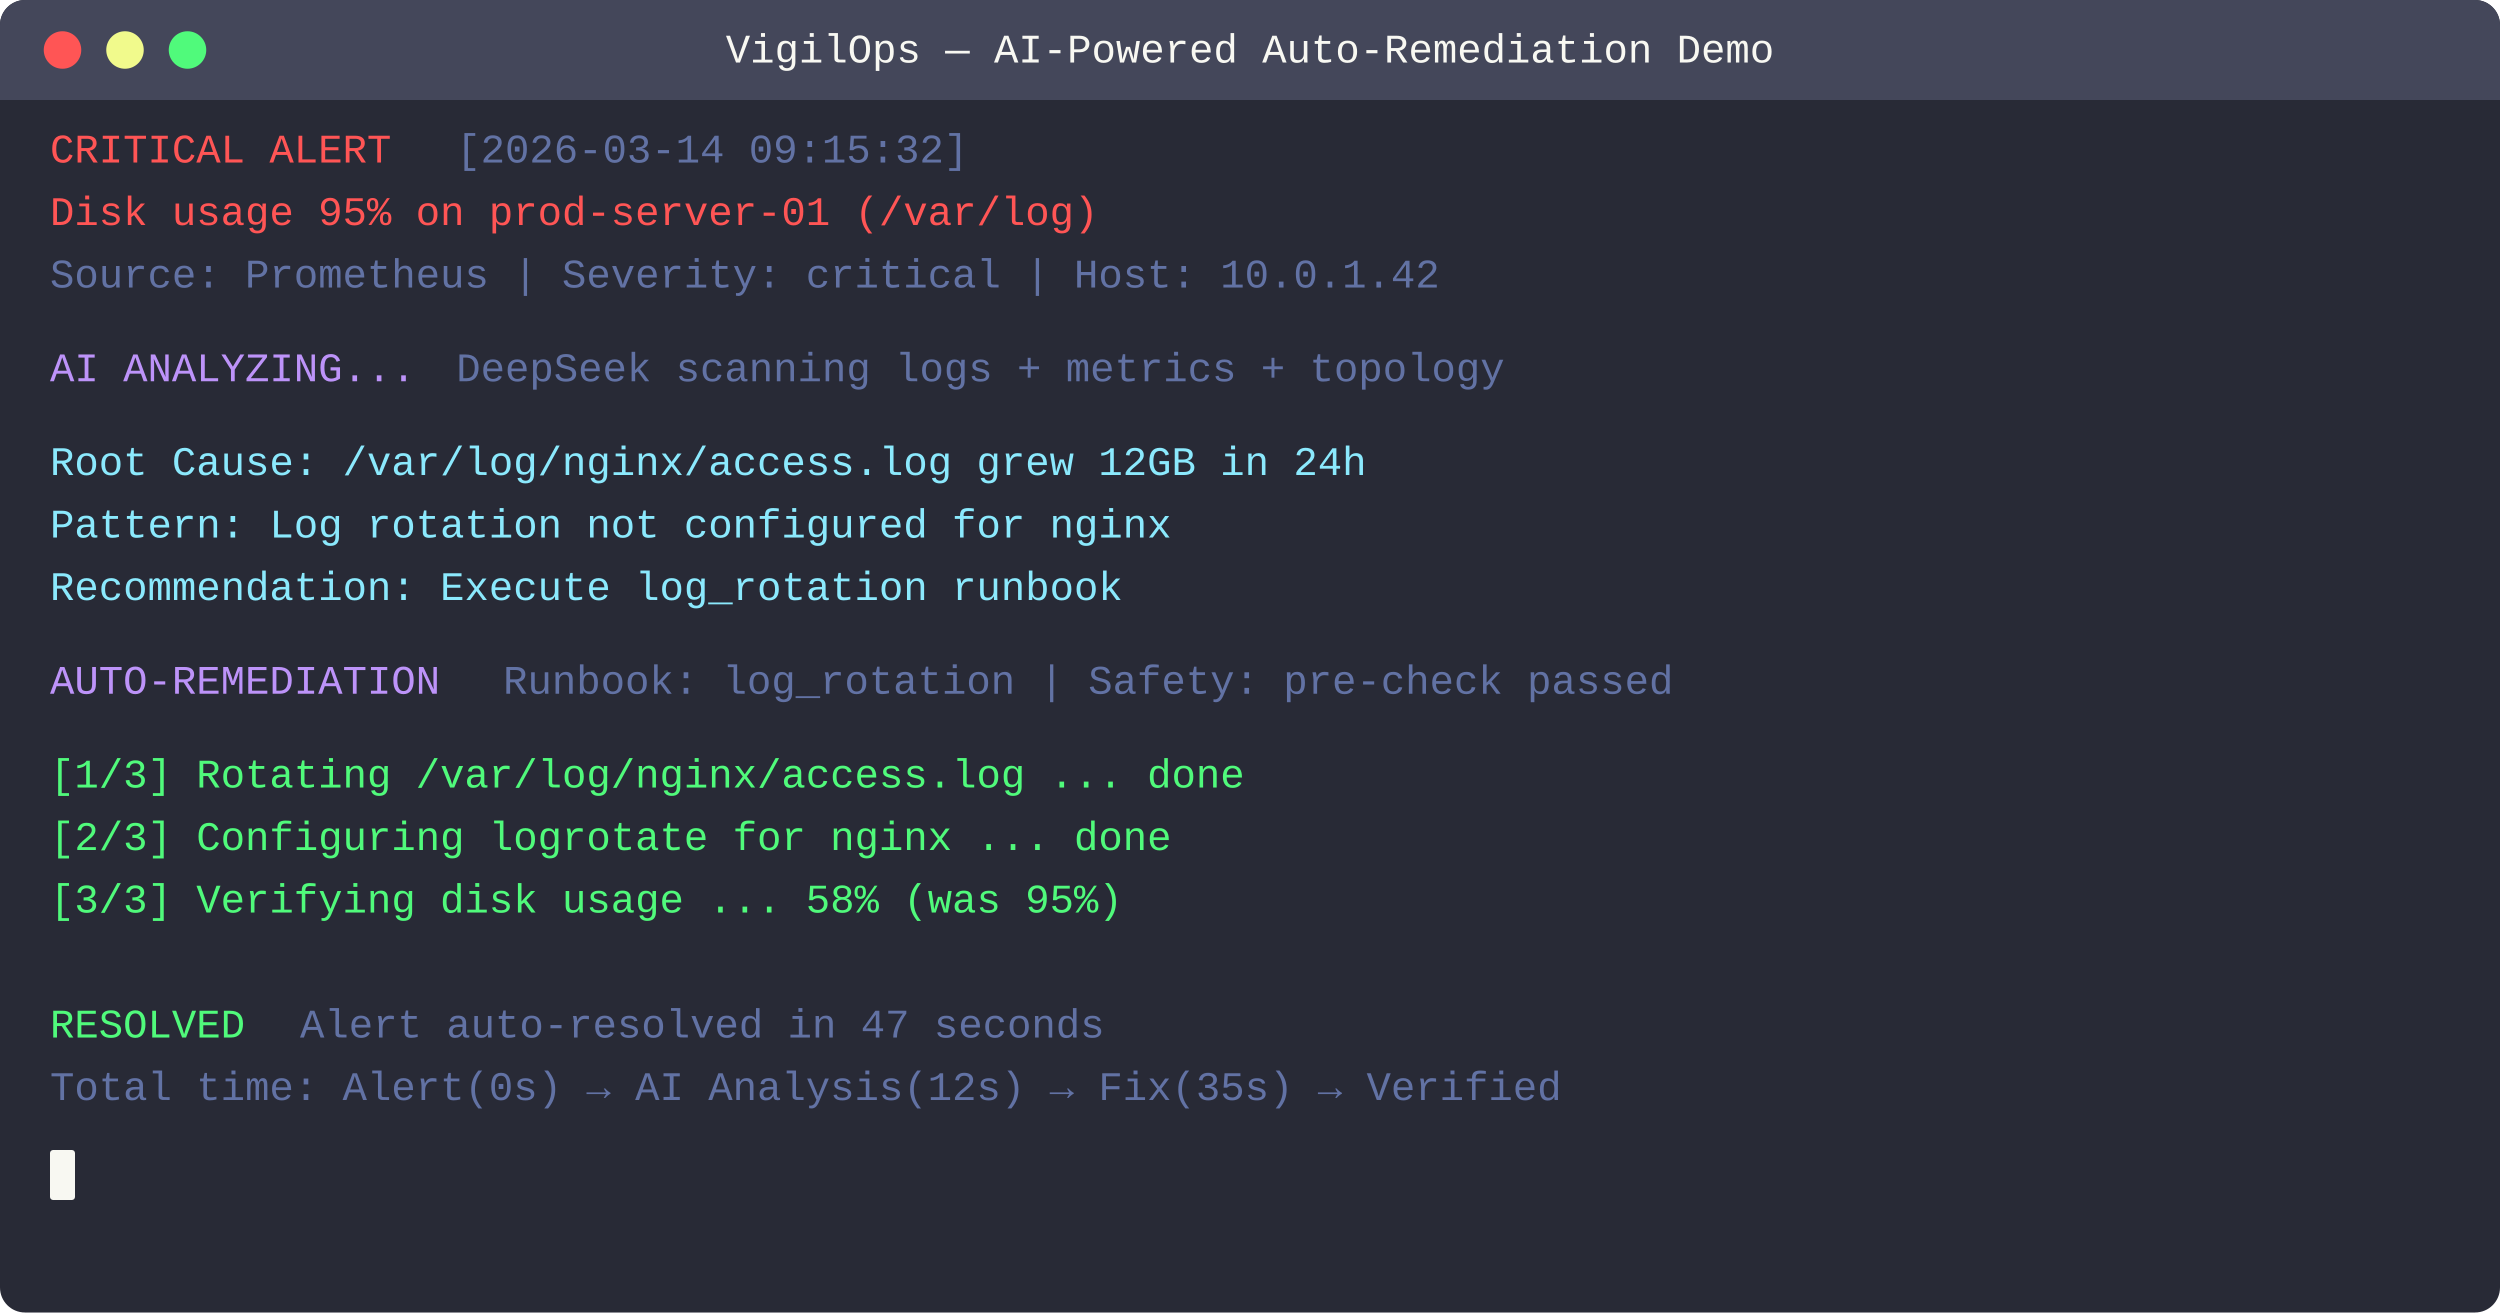
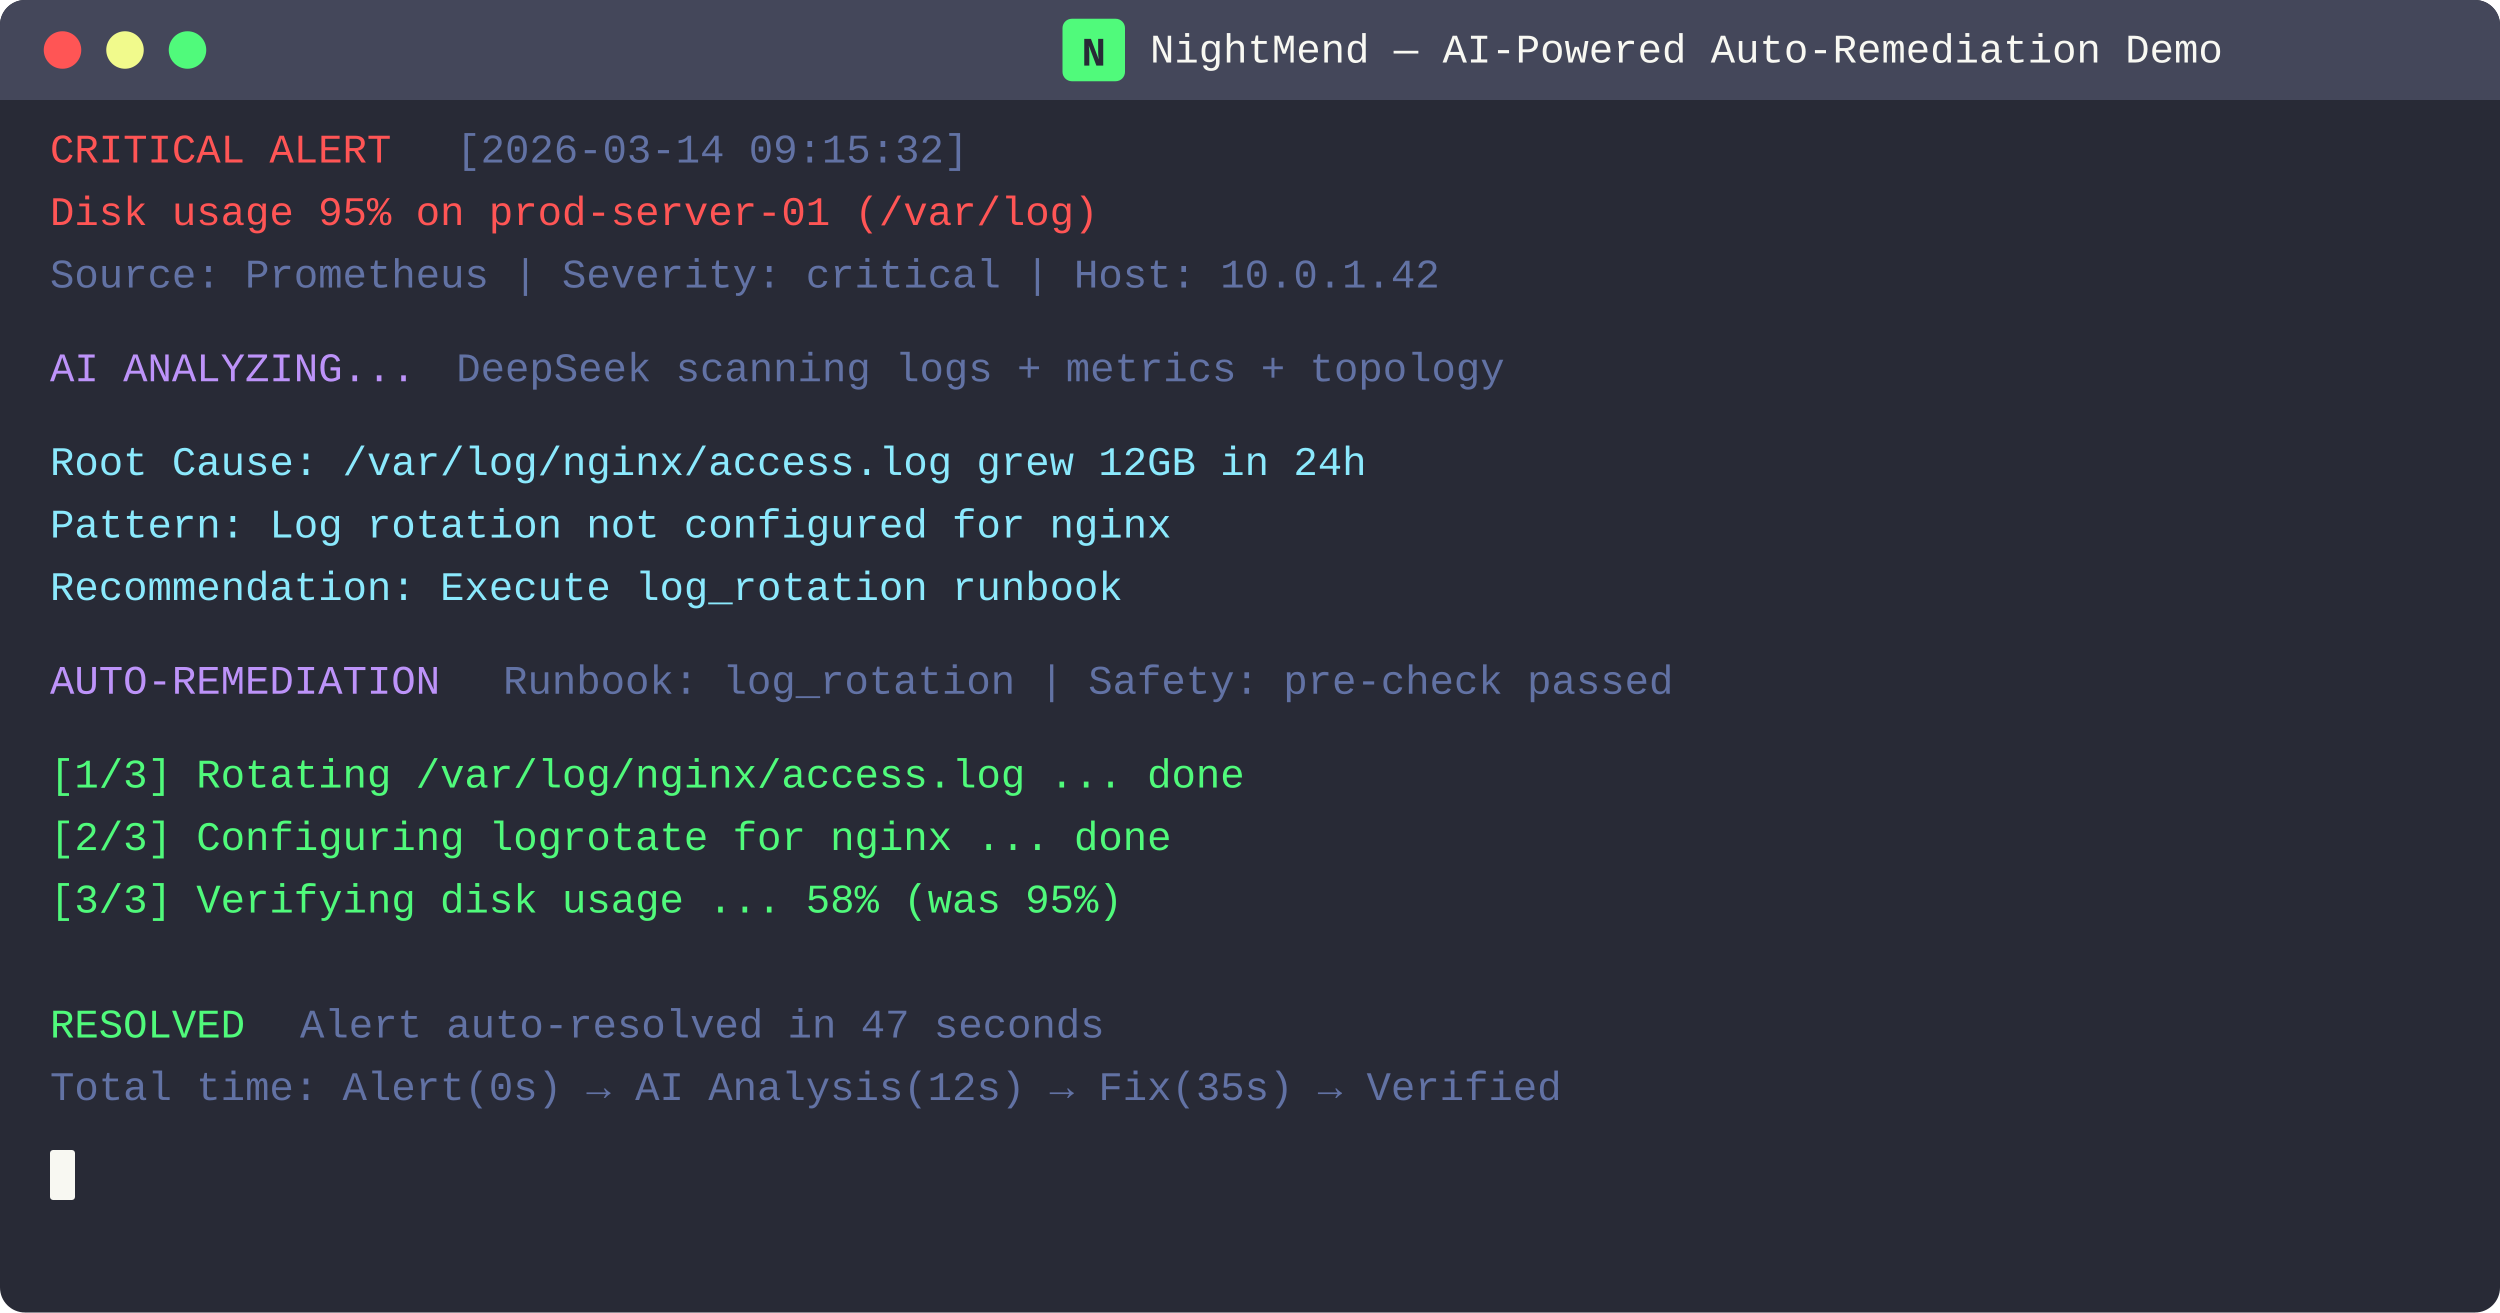
<svg xmlns="http://www.w3.org/2000/svg" viewBox="0 0 800 420">
  <style>
    @keyframes typing { from { width: 0 } to { width: 100% } }
    @keyframes fadeIn { from { opacity: 0 } to { opacity: 1 } }
    @keyframes blink { 0%,100% { opacity: 1 } 50% { opacity: 0 } }
    .terminal { font-family: 'Menlo', 'Monaco', 'Courier New', monospace; font-size: 13px; }
    .prompt { fill: #50fa7b; }
    .command { fill: #f8f8f2; }
    .alert { fill: #ff5555; }
    .ai { fill: #8be9fd; }
    .fix { fill: #50fa7b; }
    .info { fill: #bd93f9; }
    .dim { fill: #6272a4; }
    .line1 { animation: fadeIn 0.3s 0.5s both; }
    .line2 { animation: fadeIn 0.3s 1.5s both; }
    .line3 { animation: fadeIn 0.3s 2.0s both; }
    .line4 { animation: fadeIn 0.3s 2.5s both; }
    .line5 { animation: fadeIn 0.3s 3.5s both; }
    .line6 { animation: fadeIn 0.3s 4.0s both; }
    .line7 { animation: fadeIn 0.3s 4.5s both; }
    .line8 { animation: fadeIn 0.3s 5.5s both; }
    .line9 { animation: fadeIn 0.3s 6.0s both; }
    .line10 { animation: fadeIn 0.3s 6.5s both; }
    .line11 { animation: fadeIn 0.3s 7.0s both; }
    .line12 { animation: fadeIn 0.3s 8.0s both; }
    .line13 { animation: fadeIn 0.3s 8.5s both; }
    .cursor { animation: blink 1s step-end infinite; fill: #f8f8f2; }
  </style>
  <rect width="800" height="420" rx="8" fill="#282a36" />
  <rect width="800" height="32" rx="8" fill="#44475a" />
  <rect y="24" width="800" height="8" fill="#44475a" />
  <circle cx="20" cy="16" r="6" fill="#ff5555" />
  <circle cx="40" cy="16" r="6" fill="#f1fa8c" />
  <circle cx="60" cy="16" r="6" fill="#50fa7b" />
-   <text x="400" y="20" text-anchor="middle" fill="#f8f8f2" class="terminal" font-size="12">VigilOps — AI-Powered Auto-Remediation Demo</text>
+   <g transform="translate(340, 6)">
+     <rect width="20" height="20" rx="3" fill="#50fa7b" />
+     <text x="10" y="15" text-anchor="middle" fill="#282a36" class="terminal" font-size="13" font-weight="900">N</text>
+   </g>
+   <text x="368" y="20" fill="#f8f8f2" class="terminal" font-size="12">NightMend — AI-Powered Auto-Remediation Demo</text>
  <g class="terminal" transform="translate(16, 52)">
    <g class="line1">
      <text y="0" class="alert">CRITICAL ALERT</text>
      <text y="0" x="130" class="dim"> [2026-03-14 09:15:32]</text>
    </g>
    <g class="line2">
      <text y="20" class="alert">  Disk usage 95% on prod-server-01 (/var/log)</text>
    </g>
    <g class="line3">
      <text y="40" class="dim">  Source: Prometheus  |  Severity: critical  |  Host: 10.0.1.42</text>
    </g>
    <g class="line4">
      <text y="70" class="info">AI ANALYZING...</text>
      <text y="70" x="130" class="dim"> DeepSeek scanning logs + metrics + topology</text>
    </g>
    <g class="line5">
      <text y="100" class="ai">  Root Cause: /var/log/nginx/access.log grew 12GB in 24h</text>
    </g>
    <g class="line6">
      <text y="120" class="ai">  Pattern: Log rotation not configured for nginx</text>
    </g>
    <g class="line7">
      <text y="140" class="ai">  Recommendation: Execute log_rotation runbook</text>
    </g>
    <g class="line8">
      <text y="170" class="info">AUTO-REMEDIATION</text>
      <text y="170" x="145" class="dim"> Runbook: log_rotation  |  Safety: pre-check passed</text>
    </g>
    <g class="line9">
      <text y="200" class="fix">  [1/3] Rotating /var/log/nginx/access.log ... done</text>
    </g>
    <g class="line10">
      <text y="220" class="fix">  [2/3] Configuring logrotate for nginx ... done</text>
    </g>
    <g class="line11">
      <text y="240" class="fix">  [3/3] Verifying disk usage ... 58% (was 95%)</text>
    </g>
    <g class="line12">
      <text y="280" class="fix">RESOLVED</text>
      <text y="280" x="80" class="dim"> Alert auto-resolved in 47 seconds</text>
    </g>
    <g class="line13">
      <text y="300" class="dim">  Total time: Alert(0s) → AI Analysis(12s) → Fix(35s) → Verified</text>
    </g>
  </g>
  <rect class="cursor line13" x="16" y="368" width="8" height="16" rx="1" />
</svg>
